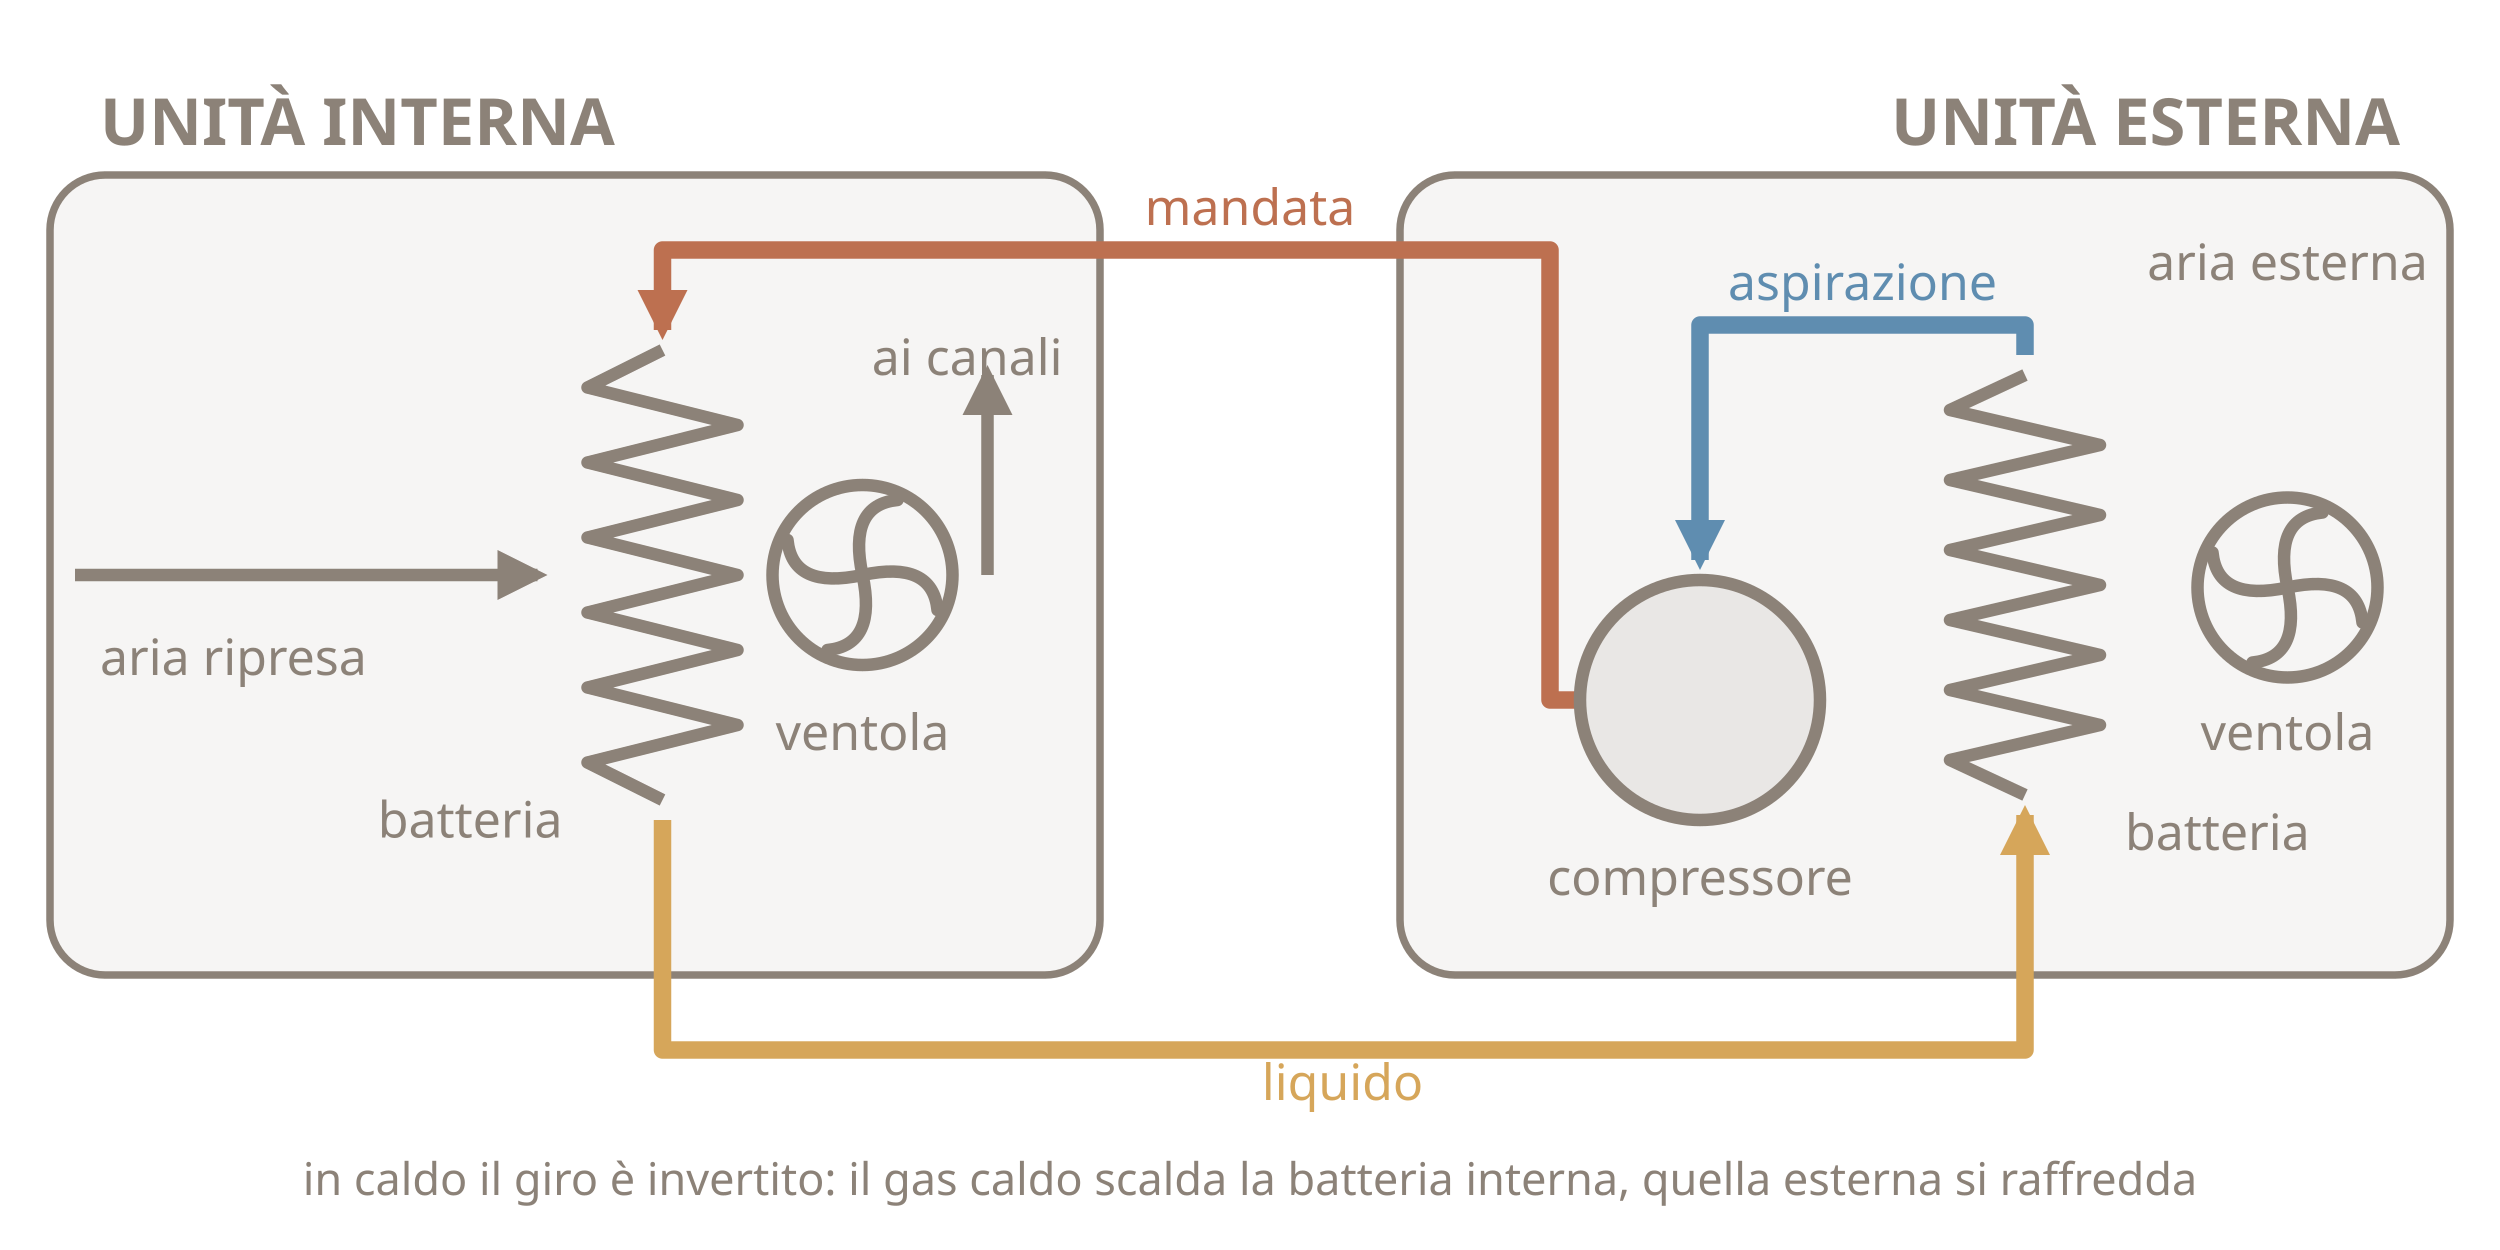
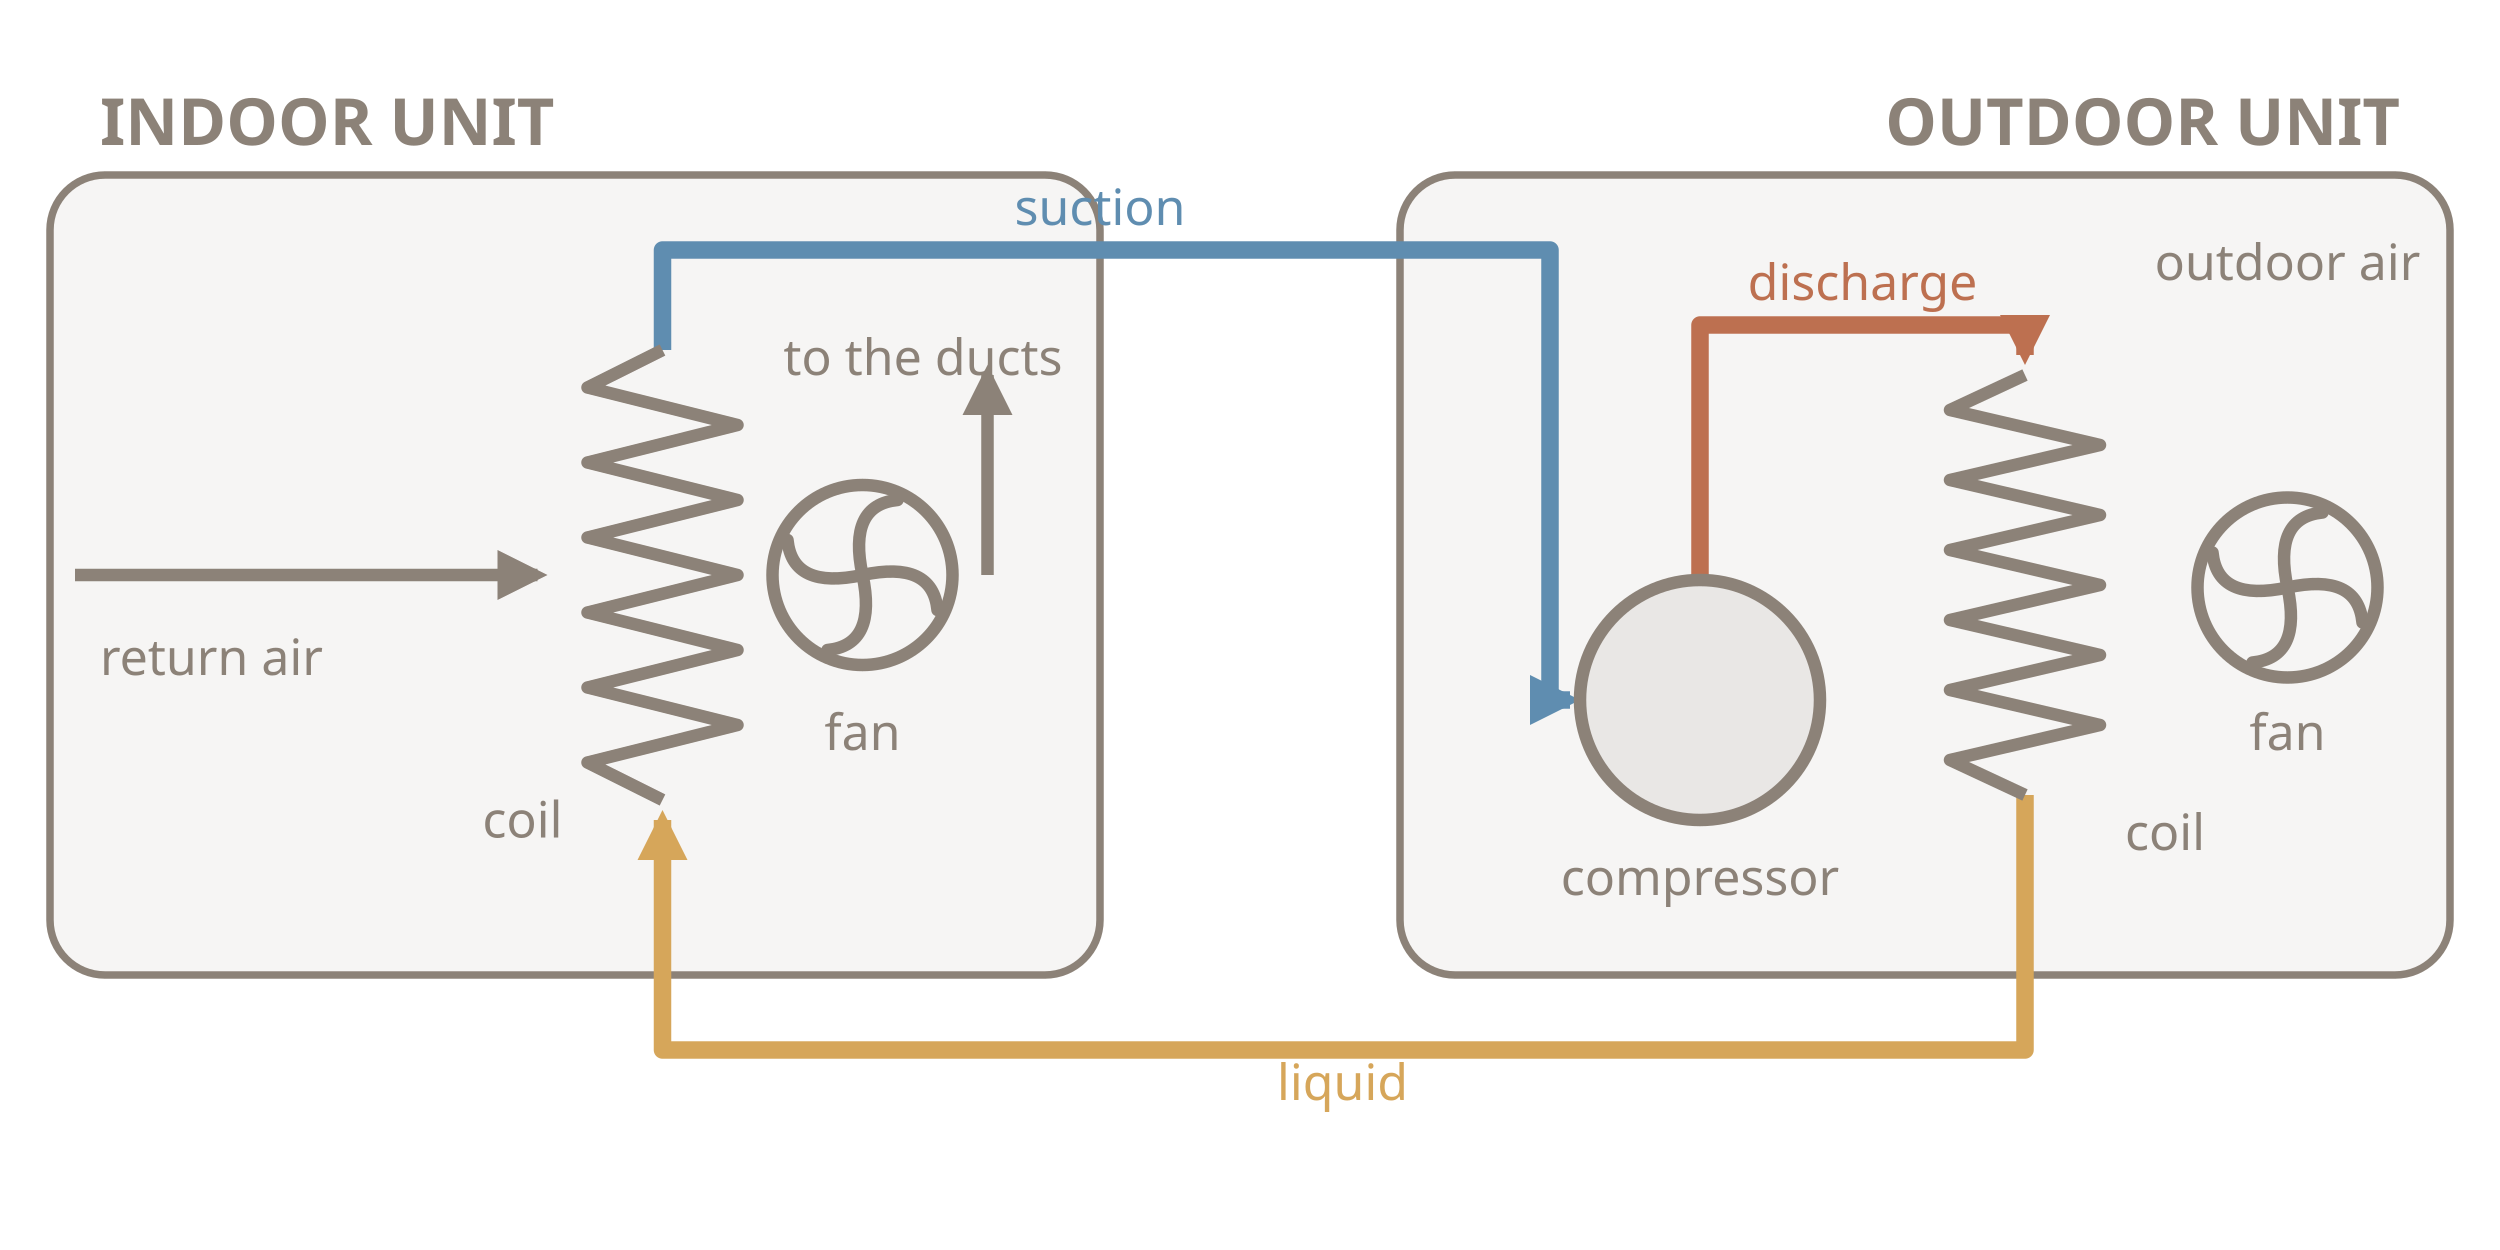
<svg xmlns="http://www.w3.org/2000/svg" viewBox="0 0 1000 500" font-family="sans-serif">
  <defs>
    <marker id="fr" viewBox="0 0 10 10" refX="8" refY="5" markerUnits="userSpaceOnUse" markerWidth="20" markerHeight="20" orient="auto-start-reverse">
      <path d="M0,0 L10,5 L0,10 z" fill="#8c8278" />
    </marker>
    <marker id="fr-r" viewBox="0 0 10 10" refX="8" refY="5" markerUnits="userSpaceOnUse" markerWidth="20" markerHeight="20" orient="auto">
      <path d="M0,0 L10,5 L0,10 z" fill="#bd7050" />
    </marker>
    <marker id="fr-g" viewBox="0 0 10 10" refX="8" refY="5" markerUnits="userSpaceOnUse" markerWidth="20" markerHeight="20" orient="auto">
      <path d="M0,0 L10,5 L0,10 z" fill="#d6a65a" />
    </marker>
    <marker id="fr-b" viewBox="0 0 10 10" refX="8" refY="5" markerUnits="userSpaceOnUse" markerWidth="20" markerHeight="20" orient="auto">
      <path d="M0,0 L10,5 L0,10 z" fill="#5f8db0" />
    </marker>
  </defs>
  <rect x="20" y="70" width="420" height="320" rx="22" fill="#8c8278" fill-opacity="0.08" stroke="#8c8278" stroke-width="3" />
  <rect x="560" y="70" width="420" height="320" rx="22" fill="#8c8278" fill-opacity="0.08" stroke="#8c8278" stroke-width="3" />
-   <text x="40" y="58" font-size="26" font-weight="700" fill="#8c8278">UNITÀ INTERNA</text>
-   <text x="960" y="58" font-size="26" font-weight="700" fill="#8c8278" text-anchor="end">UNITÀ ESTERNA</text>
-   <path d="M632,280 L620,280 L620,100 L265,100 L265,132" fill="none" stroke="#bd7050" stroke-width="7" stroke-linejoin="round" marker-end="url(#fr-r)" />
-   <path d="M265,328 L265,420 L810,420 L810,326" fill="none" stroke="#d6a65a" stroke-width="7" stroke-linejoin="round" marker-end="url(#fr-g)" />
-   <path d="M810,142 L810,130 L680,130 L680,224" fill="none" stroke="#5f8db0" stroke-width="7" stroke-linejoin="round" marker-end="url(#fr-b)" />
-   <text x="537" y="440" font-size="20" fill="#d6a65a" text-anchor="middle">liquido</text>
-   <text x="500" y="90" font-size="20" fill="#bd7050" text-anchor="middle">mandata</text>
-   <text x="745" y="120" font-size="20" fill="#5f8db0" text-anchor="middle">aspirazione</text>
+   <text x="40" y="58" font-size="26" font-weight="700" fill="#8c8278">INDOOR UNIT</text>
+   <text x="960" y="58" font-size="26" font-weight="700" fill="#8c8278" text-anchor="end">OUTDOOR UNIT</text>
+   <path d="M680,232 L680,130 L810,130 L810,142" fill="none" stroke="#bd7050" stroke-width="7" stroke-linejoin="round" marker-end="url(#fr-r)" />
+   <path d="M810,318 L810,420 L265,420 L265,328" fill="none" stroke="#d6a65a" stroke-width="7" stroke-linejoin="round" marker-end="url(#fr-g)" />
+   <path d="M265,140 L265,100 L620,100 L620,280 L628,280" fill="none" stroke="#5f8db0" stroke-width="7" stroke-linejoin="round" marker-end="url(#fr-b)" />
+   <text x="537" y="440" font-size="20" fill="#d6a65a" text-anchor="middle">liquid</text>
+   <text x="440" y="90" font-size="20" fill="#5f8db0" text-anchor="middle">suction</text>
+   <text x="745" y="120" font-size="20" fill="#bd7050" text-anchor="middle">discharge</text>
  <path d="M30,230 L215,230" stroke="#8c8278" stroke-width="5" marker-end="url(#fr)" />
-   <text x="40" y="270" font-size="20" fill="#8c8278">aria ripresa</text>
+   <text x="40" y="270" font-size="20" fill="#8c8278">return air</text>
  <path d="M395,230 L395,150" stroke="#8c8278" stroke-width="5" marker-end="url(#fr)" stroke-dasharray="2 0" />
-   <text x="425" y="150" font-size="20" fill="#8c8278" text-anchor="end">ai canali</text>
+   <text x="425" y="150" font-size="20" fill="#8c8278" text-anchor="end">to the ducts</text>
  <path d="M265,140 l-30,15 l60,15 l-60,15 l60,15 l-60,15 l60,15 l-60,15 l60,15 l-60,15 l60,15 l-60,15 l30,15" fill="none" stroke="#8c8278" stroke-width="5" stroke-linejoin="round" />
-   <text x="225" y="335" font-size="20" fill="#8c8278" text-anchor="end">batteria</text>
+   <text x="225" y="335" font-size="20" fill="#8c8278" text-anchor="end">coil</text>
  <circle cx="345" cy="230" r="36" fill="none" stroke="#8c8278" stroke-width="5" />
  <path d="M345,230 q-6,-28 14,-30 M345,230 q28,-6 30,14 M345,230 q6,28 -14,30 M345,230 q-28,6 -30,-14" fill="none" stroke="#8c8278" stroke-width="5" stroke-linecap="round" />
-   <text x="345" y="300" font-size="20" fill="#8c8278" text-anchor="middle">ventola</text>
+   <text x="345" y="300" font-size="20" fill="#8c8278" text-anchor="middle">fan</text>
  <circle cx="680" cy="280" r="48" fill="#8c8278" fill-opacity="0.12" stroke="#8c8278" stroke-width="5" />
-   <text x="680" y="358" font-size="20" fill="#8c8278" text-anchor="middle">compressore</text>
+   <text x="680" y="358" font-size="20" fill="#8c8278" text-anchor="middle">compressor</text>
  <path d="M810,150 l-30,14 l60,14 l-60,14 l60,14 l-60,14 l60,14 l-60,14 l60,14 l-60,14 l60,14 l-60,14 l30,14" fill="none" stroke="#8c8278" stroke-width="5" stroke-linejoin="round" />
-   <text x="850" y="340" font-size="20" fill="#8c8278" text-anchor="start">batteria</text>
-   <text x="915" y="112" font-size="20" fill="#8c8278" text-anchor="middle">aria esterna</text>
+   <text x="850" y="340" font-size="20" fill="#8c8278" text-anchor="start">coil</text>
+   <text x="915" y="112" font-size="20" fill="#8c8278" text-anchor="middle">outdoor air</text>
  <circle cx="915" cy="235" r="36" fill="none" stroke="#8c8278" stroke-width="5" />
  <path d="M915,235 q-6,-28 14,-30 M915,235 q28,-6 30,14 M915,235 q6,28 -14,30 M915,235 q-28,6 -30,-14" fill="none" stroke="#8c8278" stroke-width="5" stroke-linecap="round" />
-   <text x="915" y="300" font-size="20" fill="#8c8278" text-anchor="middle">ventola</text>
-   <text x="500" y="478" font-size="18" fill="#8c8278" text-anchor="middle">in caldo il giro è invertito: il gas caldo scalda la batteria interna, quella esterna si raffredda</text>
+   <text x="915" y="300" font-size="20" fill="#8c8278" text-anchor="middle">fan</text>
</svg>
